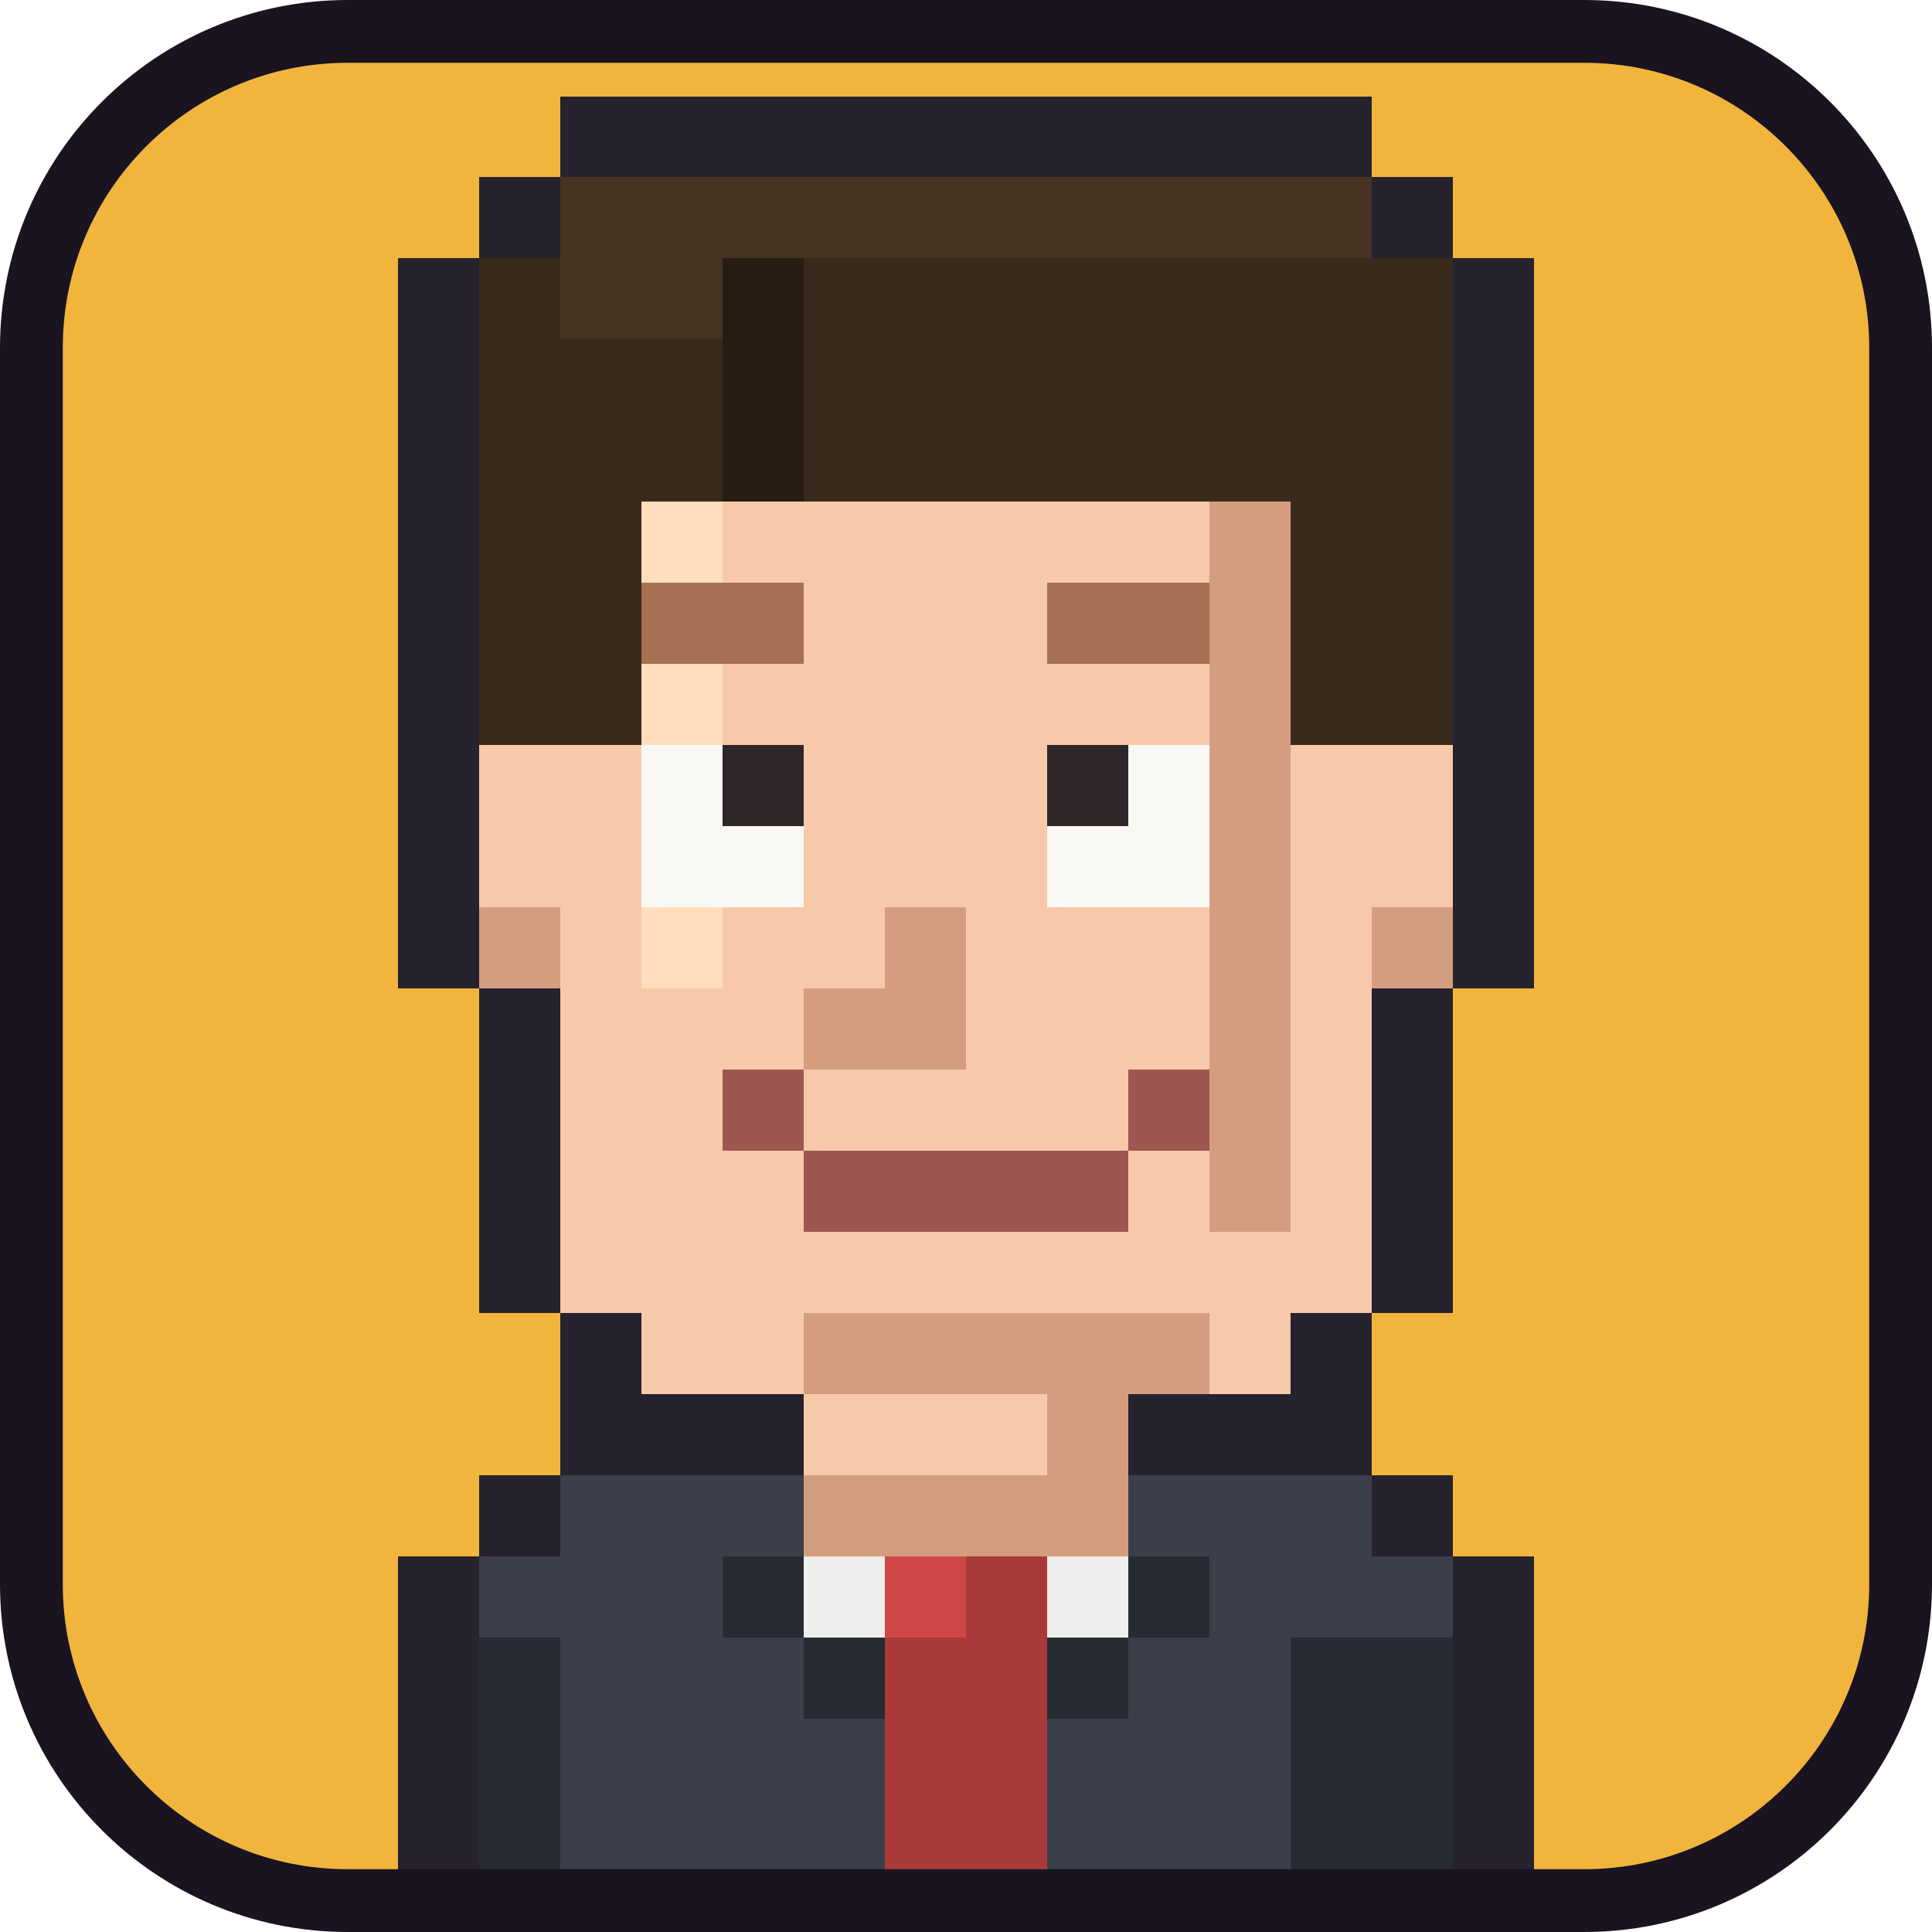
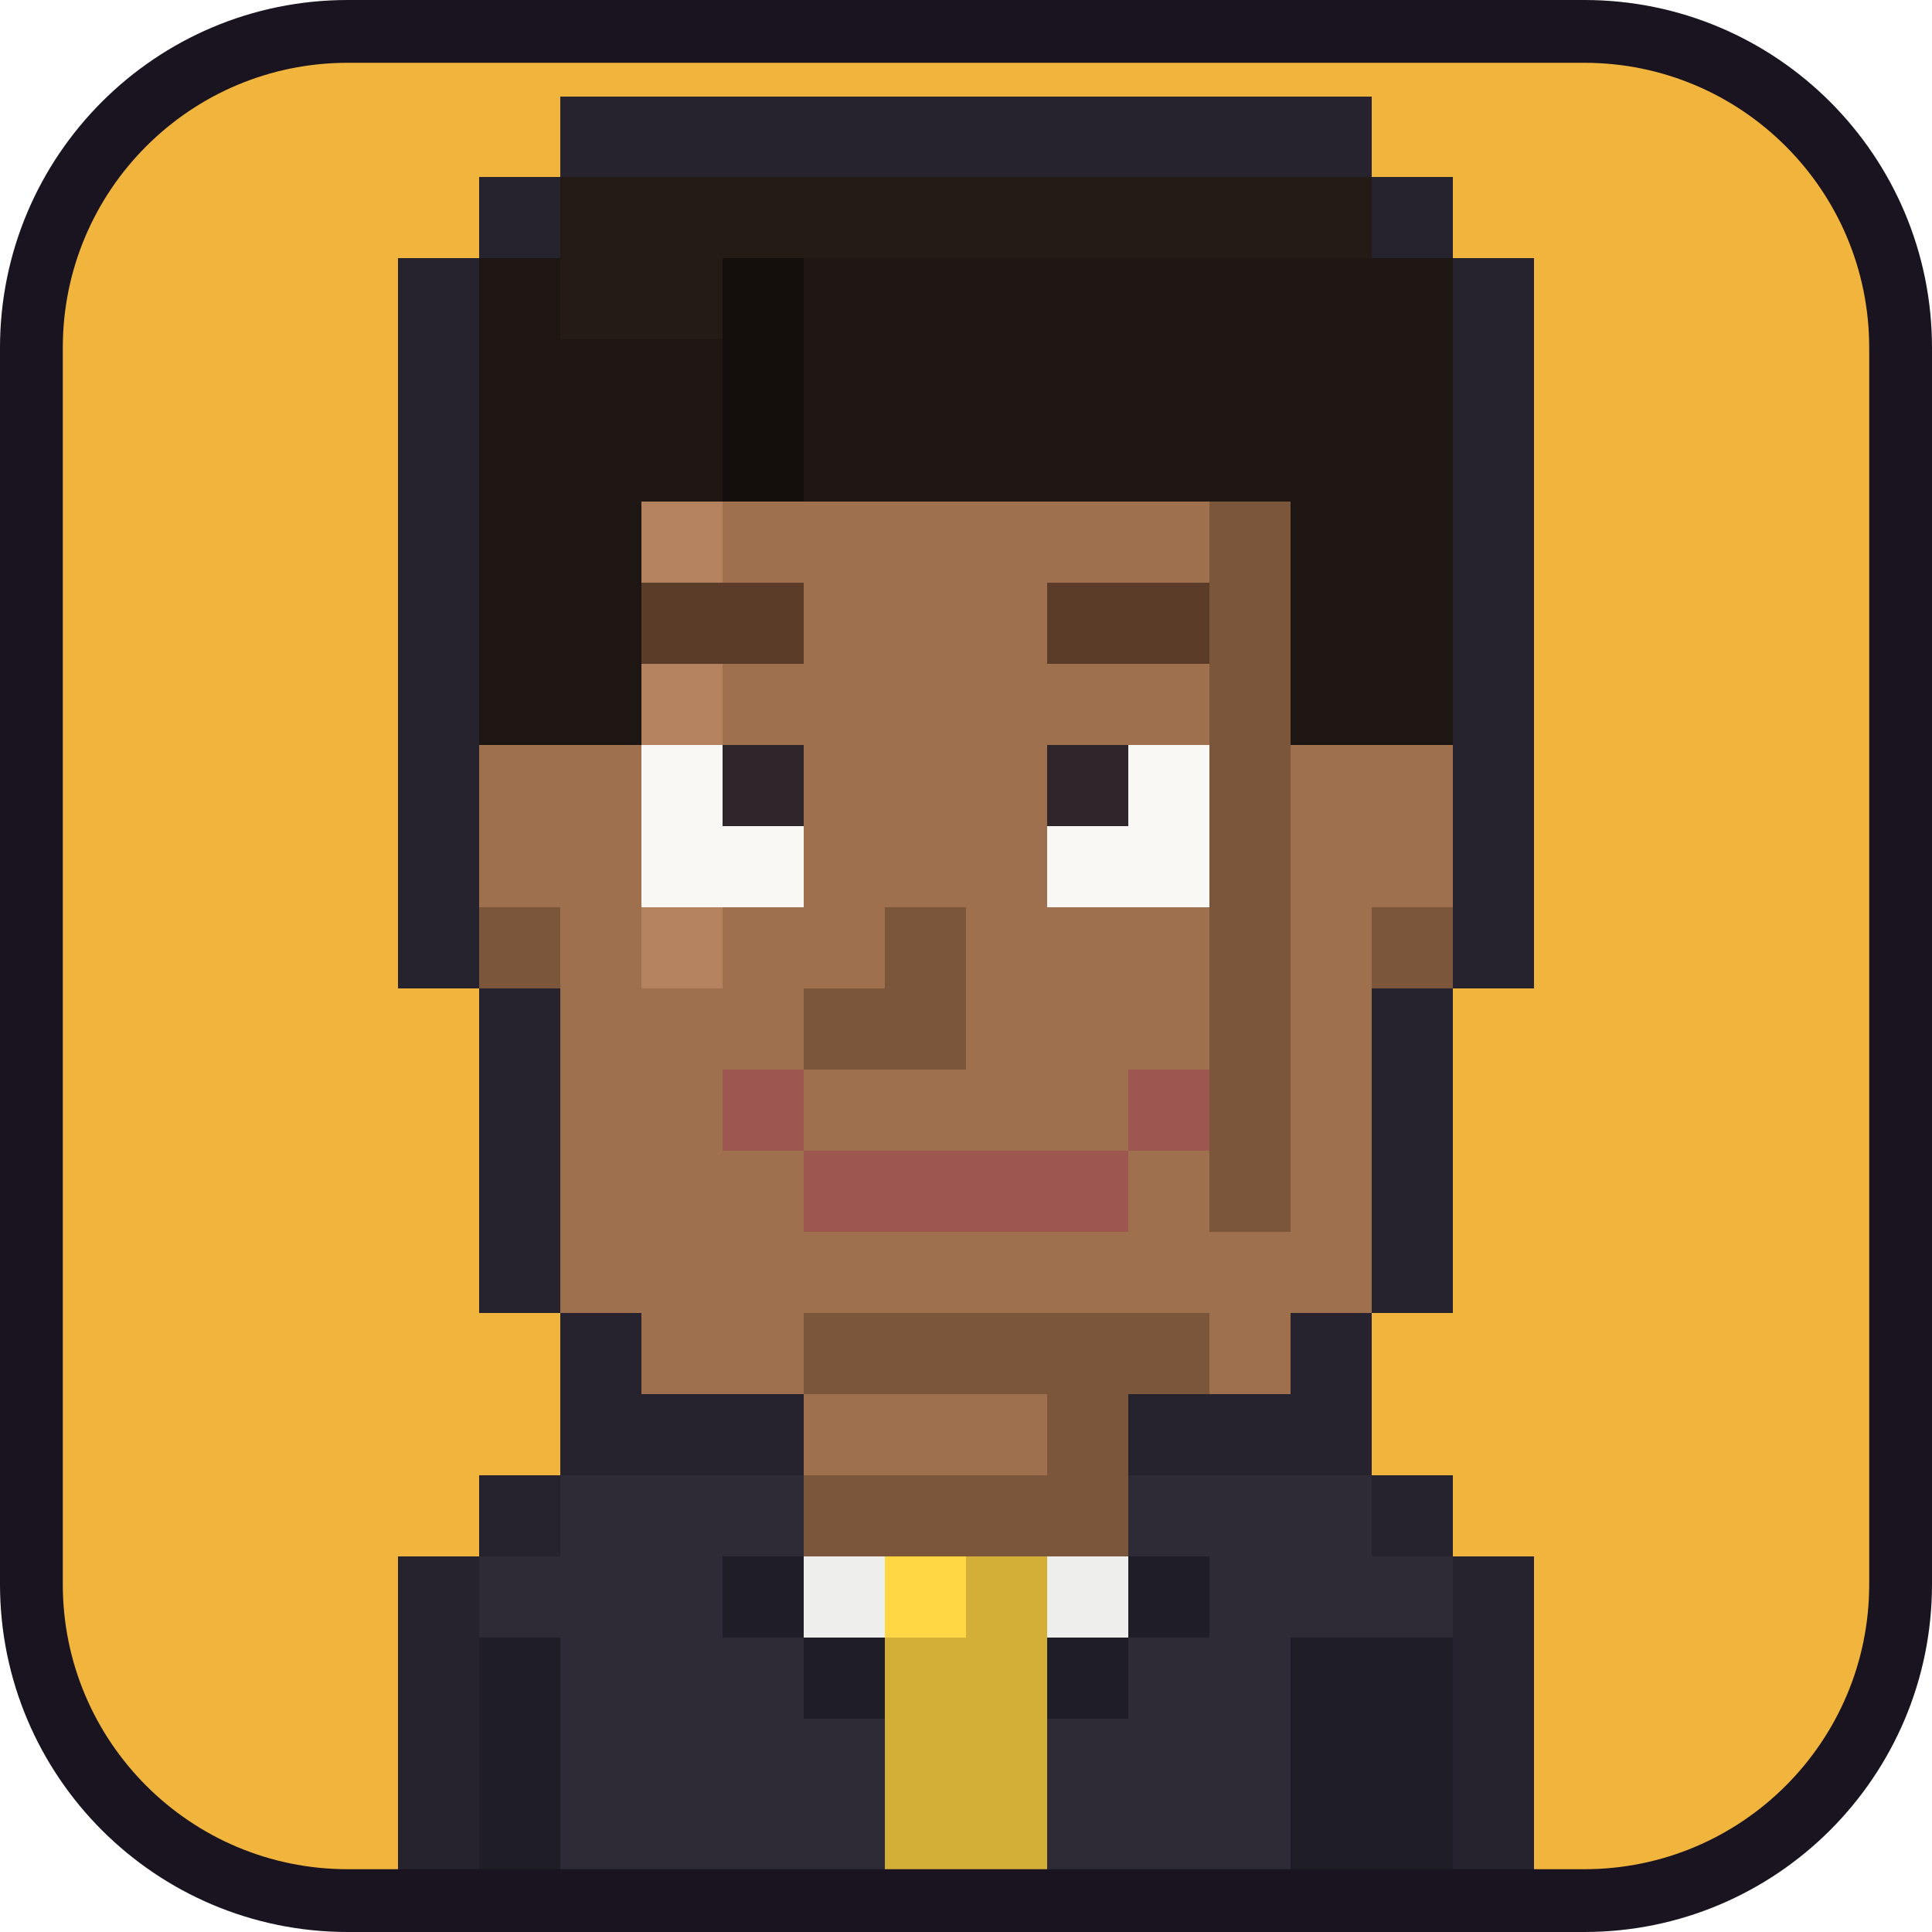
<svg xmlns="http://www.w3.org/2000/svg" width="1024" height="1024" viewBox="0 0 1024 1024" shape-rendering="crispEdges">
  <defs>
    <clipPath id="tile">
      <rect x="16.64" y="16.64" width="990.72" height="990.72" rx="167.68" />
    </clipPath>
  </defs>
  <g clip-path="url(#tile)">
    <rect x="16.64" y="16.64" width="990.72" height="990.72" fill="#F1B53D" />
    <rect x="297" y="51" width="430" height="43" fill="#26222E" />
    <rect x="254" y="94" width="43" height="43" fill="#26222E" />
-     <rect x="297" y="94" width="430" height="43" fill="#473322" />
+     <rect x="297" y="94" width="430" height="43" fill="#251B16" />
    <rect x="727" y="94" width="43" height="43" fill="#26222E" />
    <rect x="211" y="137" width="43" height="43" fill="#26222E" />
-     <rect x="254" y="137" width="43" height="43" fill="#3A2A1C" />
-     <rect x="297" y="137" width="86" height="43" fill="#473322" />
-     <rect x="383" y="137" width="43" height="43" fill="#271D13" />
-     <rect x="426" y="137" width="344" height="43" fill="#3A2A1C" />
+     <rect x="254" y="137" width="43" height="43" fill="#1E1612" />
+     <rect x="297" y="137" width="86" height="43" fill="#251B16" />
+     <rect x="383" y="137" width="43" height="43" fill="#140F0C" />
+     <rect x="426" y="137" width="344" height="43" fill="#1E1612" />
    <rect x="770" y="137" width="43" height="43" fill="#26222E" />
    <rect x="211" y="180" width="43" height="43" fill="#26222E" />
-     <rect x="254" y="180" width="129" height="43" fill="#3A2A1C" />
-     <rect x="383" y="180" width="43" height="43" fill="#271D13" />
-     <rect x="426" y="180" width="344" height="43" fill="#3A2A1C" />
+     <rect x="254" y="180" width="129" height="43" fill="#1E1612" />
+     <rect x="383" y="180" width="43" height="43" fill="#140F0C" />
+     <rect x="426" y="180" width="344" height="43" fill="#1E1612" />
    <rect x="770" y="180" width="43" height="43" fill="#26222E" />
    <rect x="211" y="223" width="43" height="43" fill="#26222E" />
-     <rect x="254" y="223" width="129" height="43" fill="#3A2A1C" />
-     <rect x="383" y="223" width="43" height="43" fill="#271D13" />
-     <rect x="426" y="223" width="344" height="43" fill="#3A2A1C" />
+     <rect x="254" y="223" width="129" height="43" fill="#1E1612" />
+     <rect x="383" y="223" width="43" height="43" fill="#140F0C" />
+     <rect x="426" y="223" width="344" height="43" fill="#1E1612" />
    <rect x="770" y="223" width="43" height="43" fill="#26222E" />
    <rect x="211" y="266" width="43" height="43" fill="#26222E" />
-     <rect x="254" y="266" width="86" height="43" fill="#3A2A1C" />
-     <rect x="340" y="266" width="43" height="43" fill="#FFDDBD" />
-     <rect x="383" y="266" width="258" height="43" fill="#F7C9AA" />
-     <rect x="641" y="266" width="43" height="43" fill="#D49E7E" />
-     <rect x="684" y="266" width="86" height="43" fill="#3A2A1C" />
+     <rect x="254" y="266" width="86" height="43" fill="#1E1612" />
+     <rect x="340" y="266" width="43" height="43" fill="#B4825E" />
+     <rect x="383" y="266" width="258" height="43" fill="#9E704E" />
+     <rect x="641" y="266" width="43" height="43" fill="#7C563A" />
+     <rect x="684" y="266" width="86" height="43" fill="#1E1612" />
    <rect x="770" y="266" width="43" height="43" fill="#26222E" />
    <rect x="211" y="309" width="43" height="43" fill="#26222E" />
-     <rect x="254" y="309" width="86" height="43" fill="#3A2A1C" />
-     <rect x="340" y="309" width="86" height="43" fill="#A87052" />
-     <rect x="426" y="309" width="129" height="43" fill="#F7C9AA" />
-     <rect x="555" y="309" width="86" height="43" fill="#A87052" />
-     <rect x="641" y="309" width="43" height="43" fill="#D49E7E" />
-     <rect x="684" y="309" width="86" height="43" fill="#3A2A1C" />
+     <rect x="254" y="309" width="86" height="43" fill="#1E1612" />
+     <rect x="340" y="309" width="86" height="43" fill="#5A3C28" />
+     <rect x="426" y="309" width="129" height="43" fill="#9E704E" />
+     <rect x="555" y="309" width="86" height="43" fill="#5A3C28" />
+     <rect x="641" y="309" width="43" height="43" fill="#7C563A" />
+     <rect x="684" y="309" width="86" height="43" fill="#1E1612" />
    <rect x="770" y="309" width="43" height="43" fill="#26222E" />
    <rect x="211" y="352" width="43" height="43" fill="#26222E" />
-     <rect x="254" y="352" width="86" height="43" fill="#3A2A1C" />
-     <rect x="340" y="352" width="43" height="43" fill="#FFDDBD" />
-     <rect x="383" y="352" width="258" height="43" fill="#F7C9AA" />
-     <rect x="641" y="352" width="43" height="43" fill="#D49E7E" />
-     <rect x="684" y="352" width="86" height="43" fill="#3A2A1C" />
+     <rect x="254" y="352" width="86" height="43" fill="#1E1612" />
+     <rect x="340" y="352" width="43" height="43" fill="#B4825E" />
+     <rect x="383" y="352" width="258" height="43" fill="#9E704E" />
+     <rect x="641" y="352" width="43" height="43" fill="#7C563A" />
+     <rect x="684" y="352" width="86" height="43" fill="#1E1612" />
    <rect x="770" y="352" width="43" height="43" fill="#26222E" />
    <rect x="211" y="395" width="43" height="43" fill="#26222E" />
-     <rect x="254" y="395" width="86" height="43" fill="#F7C9AA" />
+     <rect x="254" y="395" width="86" height="43" fill="#9E704E" />
    <rect x="340" y="395" width="43" height="43" fill="#FAF8F4" />
    <rect x="383" y="395" width="43" height="43" fill="#2E262A" />
-     <rect x="426" y="395" width="129" height="43" fill="#F7C9AA" />
+     <rect x="426" y="395" width="129" height="43" fill="#9E704E" />
    <rect x="555" y="395" width="43" height="43" fill="#2E262A" />
    <rect x="598" y="395" width="43" height="43" fill="#FAF8F4" />
-     <rect x="641" y="395" width="43" height="43" fill="#D49E7E" />
-     <rect x="684" y="395" width="86" height="43" fill="#F7C9AA" />
+     <rect x="641" y="395" width="43" height="43" fill="#7C563A" />
+     <rect x="684" y="395" width="86" height="43" fill="#9E704E" />
    <rect x="770" y="395" width="43" height="43" fill="#26222E" />
    <rect x="211" y="438" width="43" height="43" fill="#26222E" />
-     <rect x="254" y="438" width="86" height="43" fill="#F7C9AA" />
+     <rect x="254" y="438" width="86" height="43" fill="#9E704E" />
    <rect x="340" y="438" width="86" height="43" fill="#FAF8F4" />
-     <rect x="426" y="438" width="129" height="43" fill="#F7C9AA" />
+     <rect x="426" y="438" width="129" height="43" fill="#9E704E" />
    <rect x="555" y="438" width="86" height="43" fill="#FAF8F4" />
-     <rect x="641" y="438" width="43" height="43" fill="#D49E7E" />
-     <rect x="684" y="438" width="86" height="43" fill="#F7C9AA" />
+     <rect x="641" y="438" width="43" height="43" fill="#7C563A" />
+     <rect x="684" y="438" width="86" height="43" fill="#9E704E" />
    <rect x="770" y="438" width="43" height="43" fill="#26222E" />
    <rect x="211" y="481" width="43" height="43" fill="#26222E" />
-     <rect x="254" y="481" width="43" height="43" fill="#D49E7E" />
-     <rect x="297" y="481" width="43" height="43" fill="#F7C9AA" />
-     <rect x="340" y="481" width="43" height="43" fill="#FFDDBD" />
-     <rect x="383" y="481" width="86" height="43" fill="#F7C9AA" />
-     <rect x="469" y="481" width="43" height="43" fill="#D49E7E" />
-     <rect x="512" y="481" width="129" height="43" fill="#F7C9AA" />
-     <rect x="641" y="481" width="43" height="43" fill="#D49E7E" />
-     <rect x="684" y="481" width="43" height="43" fill="#F7C9AA" />
-     <rect x="727" y="481" width="43" height="43" fill="#D49E7E" />
+     <rect x="254" y="481" width="43" height="43" fill="#7C563A" />
+     <rect x="297" y="481" width="43" height="43" fill="#9E704E" />
+     <rect x="340" y="481" width="43" height="43" fill="#B4825E" />
+     <rect x="383" y="481" width="86" height="43" fill="#9E704E" />
+     <rect x="469" y="481" width="43" height="43" fill="#7C563A" />
+     <rect x="512" y="481" width="129" height="43" fill="#9E704E" />
+     <rect x="641" y="481" width="43" height="43" fill="#7C563A" />
+     <rect x="684" y="481" width="43" height="43" fill="#9E704E" />
+     <rect x="727" y="481" width="43" height="43" fill="#7C563A" />
    <rect x="770" y="481" width="43" height="43" fill="#26222E" />
    <rect x="254" y="524" width="43" height="43" fill="#26222E" />
-     <rect x="297" y="524" width="129" height="43" fill="#F7C9AA" />
-     <rect x="426" y="524" width="86" height="43" fill="#D49E7E" />
-     <rect x="512" y="524" width="129" height="43" fill="#F7C9AA" />
-     <rect x="641" y="524" width="43" height="43" fill="#D49E7E" />
-     <rect x="684" y="524" width="43" height="43" fill="#F7C9AA" />
+     <rect x="297" y="524" width="129" height="43" fill="#9E704E" />
+     <rect x="426" y="524" width="86" height="43" fill="#7C563A" />
+     <rect x="512" y="524" width="129" height="43" fill="#9E704E" />
+     <rect x="641" y="524" width="43" height="43" fill="#7C563A" />
+     <rect x="684" y="524" width="43" height="43" fill="#9E704E" />
    <rect x="727" y="524" width="43" height="43" fill="#26222E" />
    <rect x="254" y="567" width="43" height="43" fill="#26222E" />
-     <rect x="297" y="567" width="86" height="43" fill="#F7C9AA" />
+     <rect x="297" y="567" width="86" height="43" fill="#9E704E" />
    <rect x="383" y="567" width="43" height="43" fill="#9E5650" />
-     <rect x="426" y="567" width="172" height="43" fill="#F7C9AA" />
+     <rect x="426" y="567" width="172" height="43" fill="#9E704E" />
    <rect x="598" y="567" width="43" height="43" fill="#9E5650" />
-     <rect x="641" y="567" width="43" height="43" fill="#D49E7E" />
-     <rect x="684" y="567" width="43" height="43" fill="#F7C9AA" />
+     <rect x="641" y="567" width="43" height="43" fill="#7C563A" />
+     <rect x="684" y="567" width="43" height="43" fill="#9E704E" />
    <rect x="727" y="567" width="43" height="43" fill="#26222E" />
    <rect x="254" y="610" width="43" height="43" fill="#26222E" />
-     <rect x="297" y="610" width="129" height="43" fill="#F7C9AA" />
+     <rect x="297" y="610" width="129" height="43" fill="#9E704E" />
    <rect x="426" y="610" width="172" height="43" fill="#9E5650" />
-     <rect x="598" y="610" width="43" height="43" fill="#F7C9AA" />
-     <rect x="641" y="610" width="43" height="43" fill="#D49E7E" />
-     <rect x="684" y="610" width="43" height="43" fill="#F7C9AA" />
+     <rect x="598" y="610" width="43" height="43" fill="#9E704E" />
+     <rect x="641" y="610" width="43" height="43" fill="#7C563A" />
+     <rect x="684" y="610" width="43" height="43" fill="#9E704E" />
    <rect x="727" y="610" width="43" height="43" fill="#26222E" />
    <rect x="254" y="653" width="43" height="43" fill="#26222E" />
-     <rect x="297" y="653" width="430" height="43" fill="#F7C9AA" />
+     <rect x="297" y="653" width="430" height="43" fill="#9E704E" />
    <rect x="727" y="653" width="43" height="43" fill="#26222E" />
    <rect x="297" y="696" width="43" height="43" fill="#26222E" />
-     <rect x="340" y="696" width="86" height="43" fill="#F7C9AA" />
-     <rect x="426" y="696" width="215" height="43" fill="#D49E7E" />
-     <rect x="641" y="696" width="43" height="43" fill="#F7C9AA" />
+     <rect x="340" y="696" width="86" height="43" fill="#9E704E" />
+     <rect x="426" y="696" width="215" height="43" fill="#7C563A" />
+     <rect x="641" y="696" width="43" height="43" fill="#9E704E" />
    <rect x="684" y="696" width="43" height="43" fill="#26222E" />
    <rect x="297" y="739" width="129" height="43" fill="#26222E" />
-     <rect x="426" y="739" width="129" height="43" fill="#F7C9AA" />
-     <rect x="555" y="739" width="43" height="43" fill="#D49E7E" />
+     <rect x="426" y="739" width="129" height="43" fill="#9E704E" />
+     <rect x="555" y="739" width="43" height="43" fill="#7C563A" />
    <rect x="598" y="739" width="129" height="43" fill="#26222E" />
    <rect x="254" y="782" width="43" height="43" fill="#26222E" />
-     <rect x="297" y="782" width="129" height="43" fill="#3A3F4A" />
-     <rect x="426" y="782" width="172" height="43" fill="#D49E7E" />
-     <rect x="598" y="782" width="129" height="43" fill="#3A3F4A" />
+     <rect x="297" y="782" width="129" height="43" fill="#2E2A36" />
+     <rect x="426" y="782" width="172" height="43" fill="#7C563A" />
+     <rect x="598" y="782" width="129" height="43" fill="#2E2A36" />
    <rect x="727" y="782" width="43" height="43" fill="#26222E" />
    <rect x="211" y="825" width="43" height="43" fill="#26222E" />
-     <rect x="254" y="825" width="129" height="43" fill="#3A3F4A" />
-     <rect x="383" y="825" width="43" height="43" fill="#272B32" />
+     <rect x="254" y="825" width="129" height="43" fill="#2E2A36" />
+     <rect x="383" y="825" width="43" height="43" fill="#1F1D25" />
    <rect x="426" y="825" width="43" height="43" fill="#EEEEEC" />
-     <rect x="469" y="825" width="43" height="43" fill="#CF4747" />
-     <rect x="512" y="825" width="43" height="43" fill="#AA3A3A" />
+     <rect x="469" y="825" width="43" height="43" fill="#FFD643" />
+     <rect x="512" y="825" width="43" height="43" fill="#D4AF37" />
    <rect x="555" y="825" width="43" height="43" fill="#EEEEEC" />
-     <rect x="598" y="825" width="43" height="43" fill="#272B32" />
-     <rect x="641" y="825" width="129" height="43" fill="#3A3F4A" />
+     <rect x="598" y="825" width="43" height="43" fill="#1F1D25" />
+     <rect x="641" y="825" width="129" height="43" fill="#2E2A36" />
    <rect x="770" y="825" width="43" height="43" fill="#26222E" />
    <rect x="211" y="868" width="43" height="43" fill="#26222E" />
-     <rect x="254" y="868" width="43" height="43" fill="#272B32" />
-     <rect x="297" y="868" width="129" height="43" fill="#3A3F4A" />
-     <rect x="426" y="868" width="43" height="43" fill="#272B32" />
-     <rect x="469" y="868" width="86" height="43" fill="#AA3A3A" />
-     <rect x="555" y="868" width="43" height="43" fill="#272B32" />
-     <rect x="598" y="868" width="86" height="43" fill="#3A3F4A" />
-     <rect x="684" y="868" width="86" height="43" fill="#272B32" />
+     <rect x="254" y="868" width="43" height="43" fill="#1F1D25" />
+     <rect x="297" y="868" width="129" height="43" fill="#2E2A36" />
+     <rect x="426" y="868" width="43" height="43" fill="#1F1D25" />
+     <rect x="469" y="868" width="86" height="43" fill="#D4AF37" />
+     <rect x="555" y="868" width="43" height="43" fill="#1F1D25" />
+     <rect x="598" y="868" width="86" height="43" fill="#2E2A36" />
+     <rect x="684" y="868" width="86" height="43" fill="#1F1D25" />
    <rect x="770" y="868" width="43" height="43" fill="#26222E" />
    <rect x="211" y="911" width="43" height="43" fill="#26222E" />
-     <rect x="254" y="911" width="43" height="43" fill="#272B32" />
-     <rect x="297" y="911" width="172" height="43" fill="#3A3F4A" />
-     <rect x="469" y="911" width="86" height="43" fill="#AA3A3A" />
-     <rect x="555" y="911" width="129" height="43" fill="#3A3F4A" />
-     <rect x="684" y="911" width="86" height="43" fill="#272B32" />
+     <rect x="254" y="911" width="43" height="43" fill="#1F1D25" />
+     <rect x="297" y="911" width="172" height="43" fill="#2E2A36" />
+     <rect x="469" y="911" width="86" height="43" fill="#D4AF37" />
+     <rect x="555" y="911" width="129" height="43" fill="#2E2A36" />
+     <rect x="684" y="911" width="86" height="43" fill="#1F1D25" />
    <rect x="770" y="911" width="43" height="43" fill="#26222E" />
    <rect x="211" y="954" width="43" height="43" fill="#26222E" />
-     <rect x="254" y="954" width="43" height="43" fill="#272B32" />
-     <rect x="297" y="954" width="172" height="43" fill="#3A3F4A" />
-     <rect x="469" y="954" width="86" height="43" fill="#AA3A3A" />
-     <rect x="555" y="954" width="129" height="43" fill="#3A3F4A" />
-     <rect x="684" y="954" width="86" height="43" fill="#272B32" />
+     <rect x="254" y="954" width="43" height="43" fill="#1F1D25" />
+     <rect x="297" y="954" width="172" height="43" fill="#2E2A36" />
+     <rect x="469" y="954" width="86" height="43" fill="#D4AF37" />
+     <rect x="555" y="954" width="129" height="43" fill="#2E2A36" />
+     <rect x="684" y="954" width="86" height="43" fill="#1F1D25" />
    <rect x="770" y="954" width="43" height="43" fill="#26222E" />
    <rect x="211" y="997" width="43" height="43" fill="#26222E" />
-     <rect x="254" y="997" width="43" height="43" fill="#272B32" />
-     <rect x="297" y="997" width="172" height="43" fill="#3A3F4A" />
-     <rect x="469" y="997" width="86" height="43" fill="#AA3A3A" />
-     <rect x="555" y="997" width="129" height="43" fill="#3A3F4A" />
-     <rect x="684" y="997" width="86" height="43" fill="#272B32" />
+     <rect x="254" y="997" width="43" height="43" fill="#1F1D25" />
+     <rect x="297" y="997" width="172" height="43" fill="#2E2A36" />
+     <rect x="469" y="997" width="86" height="43" fill="#D4AF37" />
+     <rect x="555" y="997" width="129" height="43" fill="#2E2A36" />
+     <rect x="684" y="997" width="86" height="43" fill="#1F1D25" />
    <rect x="770" y="997" width="43" height="43" fill="#26222E" />
    <rect x="211" y="1040" width="43" height="43" fill="#26222E" />
-     <rect x="254" y="1040" width="43" height="43" fill="#272B32" />
-     <rect x="297" y="1040" width="172" height="43" fill="#3A3F4A" />
-     <rect x="469" y="1040" width="86" height="43" fill="#AA3A3A" />
-     <rect x="555" y="1040" width="129" height="43" fill="#3A3F4A" />
-     <rect x="684" y="1040" width="86" height="43" fill="#272B32" />
+     <rect x="254" y="1040" width="43" height="43" fill="#1F1D25" />
+     <rect x="297" y="1040" width="172" height="43" fill="#2E2A36" />
+     <rect x="469" y="1040" width="86" height="43" fill="#D4AF37" />
+     <rect x="555" y="1040" width="129" height="43" fill="#2E2A36" />
+     <rect x="684" y="1040" width="86" height="43" fill="#1F1D25" />
    <rect x="770" y="1040" width="43" height="43" fill="#26222E" />
    <rect x="254" y="1083" width="86" height="43" fill="#26222E" />
-     <rect x="340" y="1083" width="86" height="43" fill="#272B32" />
-     <rect x="426" y="1083" width="43" height="43" fill="#1B1D22" />
+     <rect x="340" y="1083" width="86" height="43" fill="#1F1D25" />
+     <rect x="426" y="1083" width="43" height="43" fill="#151419" />
    <rect x="469" y="1083" width="86" height="43" fill="#26222E" />
-     <rect x="555" y="1083" width="86" height="43" fill="#272B32" />
-     <rect x="641" y="1083" width="43" height="43" fill="#1B1D22" />
+     <rect x="555" y="1083" width="86" height="43" fill="#1F1D25" />
+     <rect x="641" y="1083" width="43" height="43" fill="#151419" />
    <rect x="684" y="1083" width="86" height="43" fill="#26222E" />
    <rect x="297" y="1126" width="43" height="43" fill="#26222E" />
-     <rect x="340" y="1126" width="86" height="43" fill="#272B32" />
-     <rect x="426" y="1126" width="43" height="43" fill="#1B1D22" />
+     <rect x="340" y="1126" width="86" height="43" fill="#1F1D25" />
+     <rect x="426" y="1126" width="43" height="43" fill="#151419" />
    <rect x="469" y="1126" width="86" height="43" fill="#26222E" />
-     <rect x="555" y="1126" width="86" height="43" fill="#272B32" />
-     <rect x="641" y="1126" width="43" height="43" fill="#1B1D22" />
+     <rect x="555" y="1126" width="86" height="43" fill="#1F1D25" />
+     <rect x="641" y="1126" width="43" height="43" fill="#151419" />
    <rect x="684" y="1126" width="43" height="43" fill="#26222E" />
    <rect x="297" y="1169" width="43" height="43" fill="#26222E" />
-     <rect x="340" y="1169" width="86" height="43" fill="#272B32" />
-     <rect x="426" y="1169" width="43" height="43" fill="#1B1D22" />
+     <rect x="340" y="1169" width="86" height="43" fill="#1F1D25" />
+     <rect x="426" y="1169" width="43" height="43" fill="#151419" />
    <rect x="469" y="1169" width="86" height="43" fill="#26222E" />
-     <rect x="555" y="1169" width="86" height="43" fill="#272B32" />
-     <rect x="641" y="1169" width="43" height="43" fill="#1B1D22" />
+     <rect x="555" y="1169" width="86" height="43" fill="#1F1D25" />
+     <rect x="641" y="1169" width="43" height="43" fill="#151419" />
    <rect x="684" y="1169" width="43" height="43" fill="#26222E" />
  </g>
  <rect x="16.64" y="16.64" width="990.72" height="990.72" rx="167.68" fill="none" stroke="#1A1320" stroke-width="33.28" shape-rendering="geometricPrecision" />
</svg>
